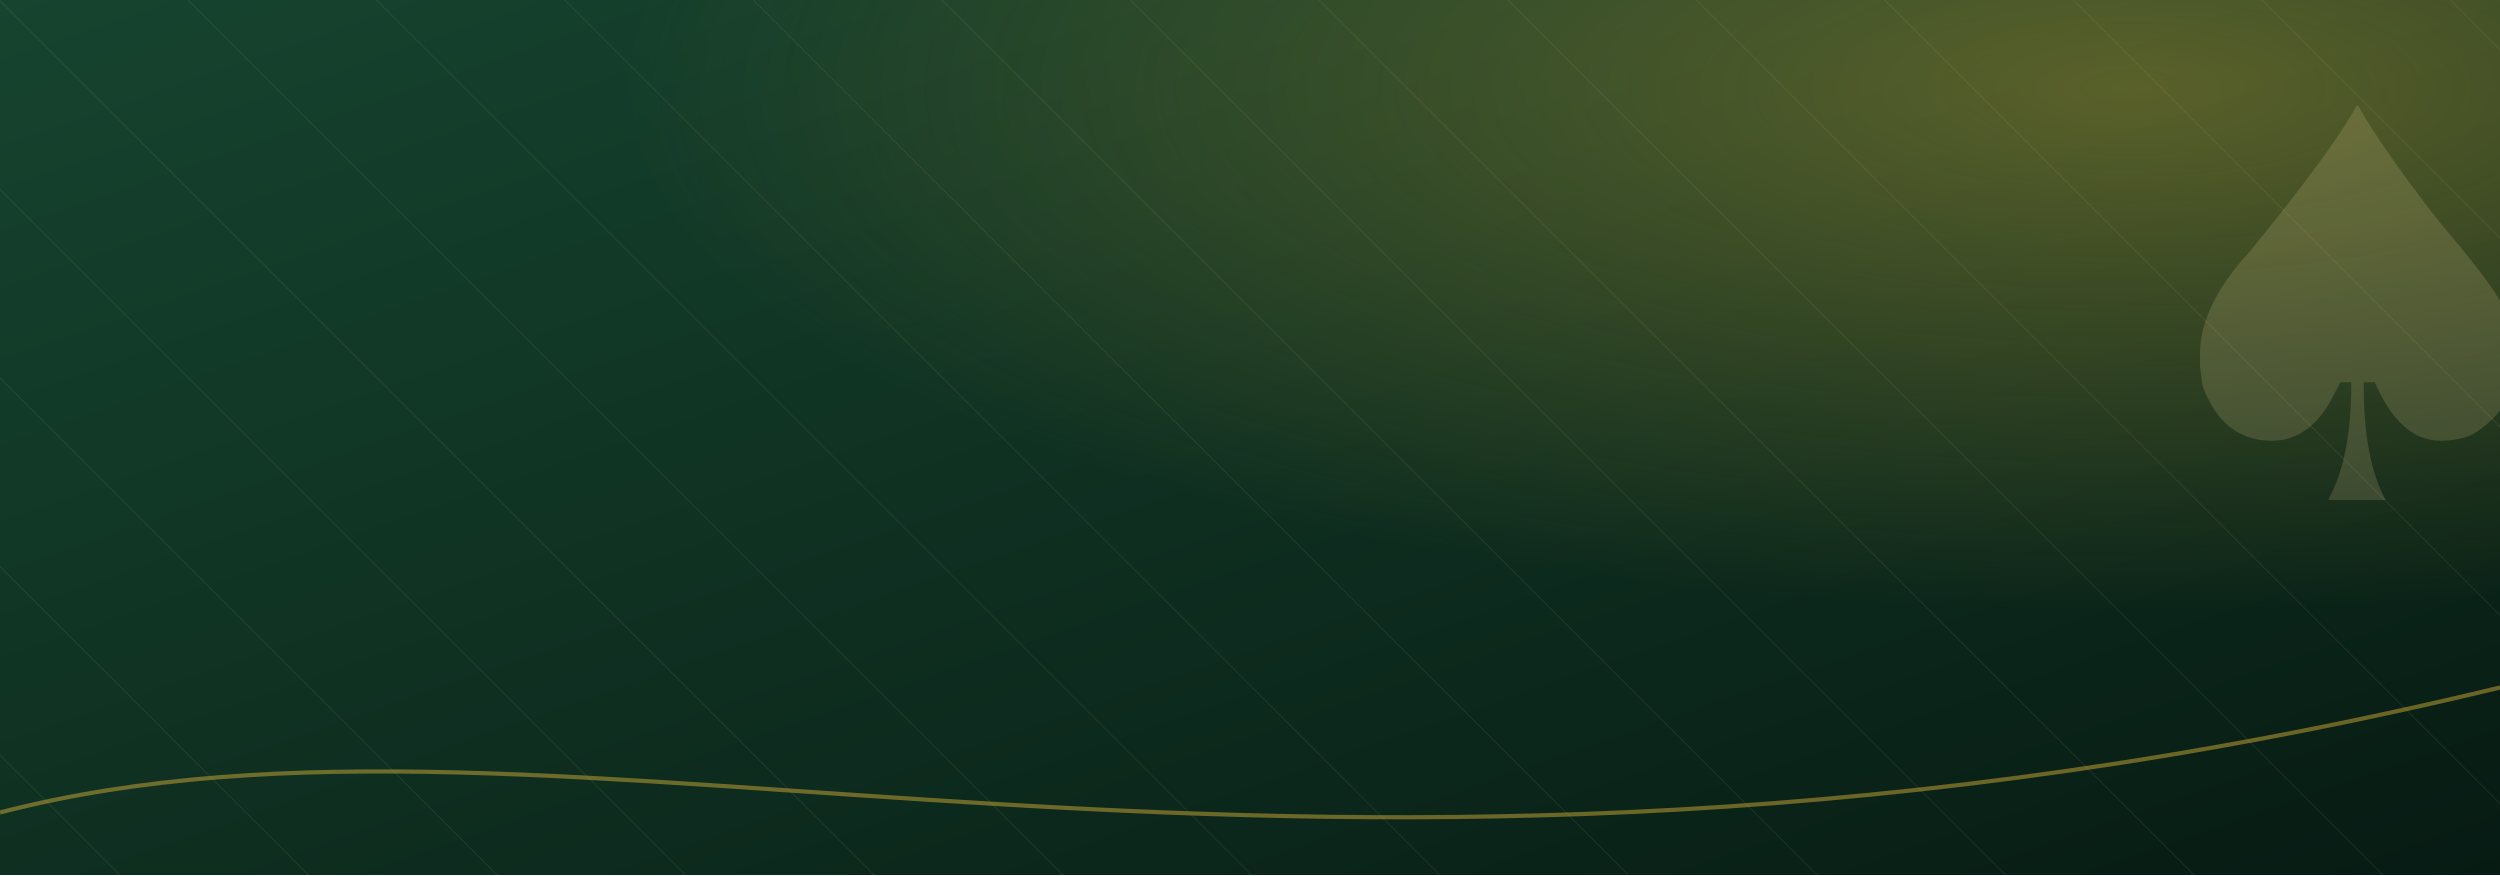
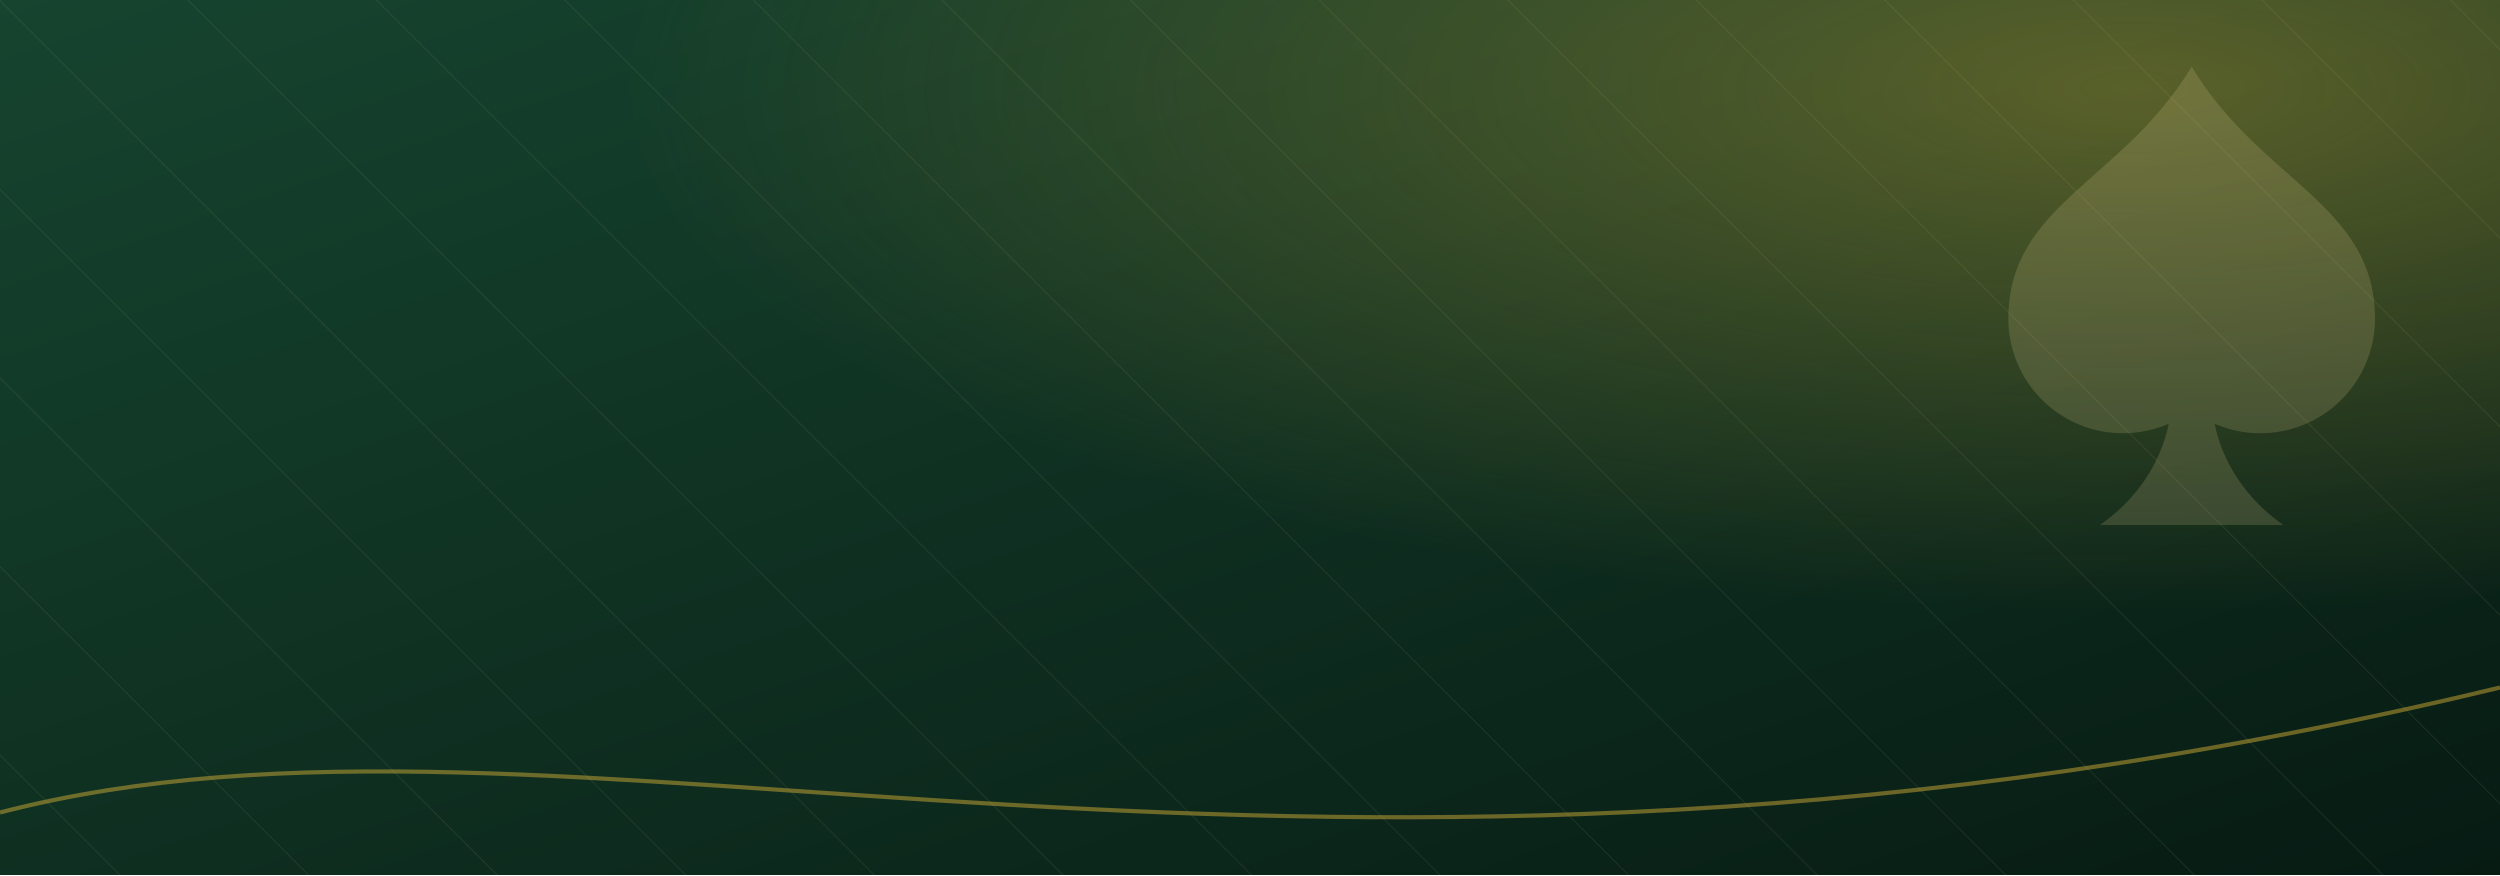
<svg xmlns="http://www.w3.org/2000/svg" viewBox="0 0 1200 420" preserveAspectRatio="xMidYMid slice">
  <defs>
    <linearGradient id="felt" x1="0" x2="1" y1="0" y2="1">
      <stop stop-color="#16442f" />
      <stop offset="1" stop-color="#071b13" />
    </linearGradient>
    <radialGradient id="glow" cx="85%" cy="10%" r="60%">
      <stop stop-color="#d4af37" stop-opacity=".38" />
      <stop offset="1" stop-color="#d4af37" stop-opacity="0" />
    </radialGradient>
    <pattern id="grid" width="64" height="64" patternUnits="userSpaceOnUse" patternTransform="rotate(45)">
      <path d="M0 0H64" stroke="#f6dfa0" stroke-opacity=".08" />
    </pattern>
  </defs>
  <rect width="1200" height="420" fill="url(#felt)" />
  <rect width="1200" height="420" fill="url(#glow)" />
  <rect width="1200" height="420" fill="url(#grid)" />
  <path d="M0 390 C270 320 620 470 1200 330" fill="none" stroke="#d4af37" stroke-opacity=".48" stroke-width="2" />
-   <text x="1015" y="240" fill="#f6dfa0" fill-opacity=".16" font-family="serif" font-size="260">♠</text>
+   <path d="M12 2C9 7 4 8 4 13a5 5 0 0 0 7 4.58c-.35 1.72-1.4 3.3-3 4.42h8c-1.6-1.12-2.65-2.7-3-4.42A5 5 0 0 0 20 13c0-5-5-6-8-11Z" transform="translate(920 10) scale(11)" fill="#f6dfa0" fill-opacity=".16" />
</svg>
